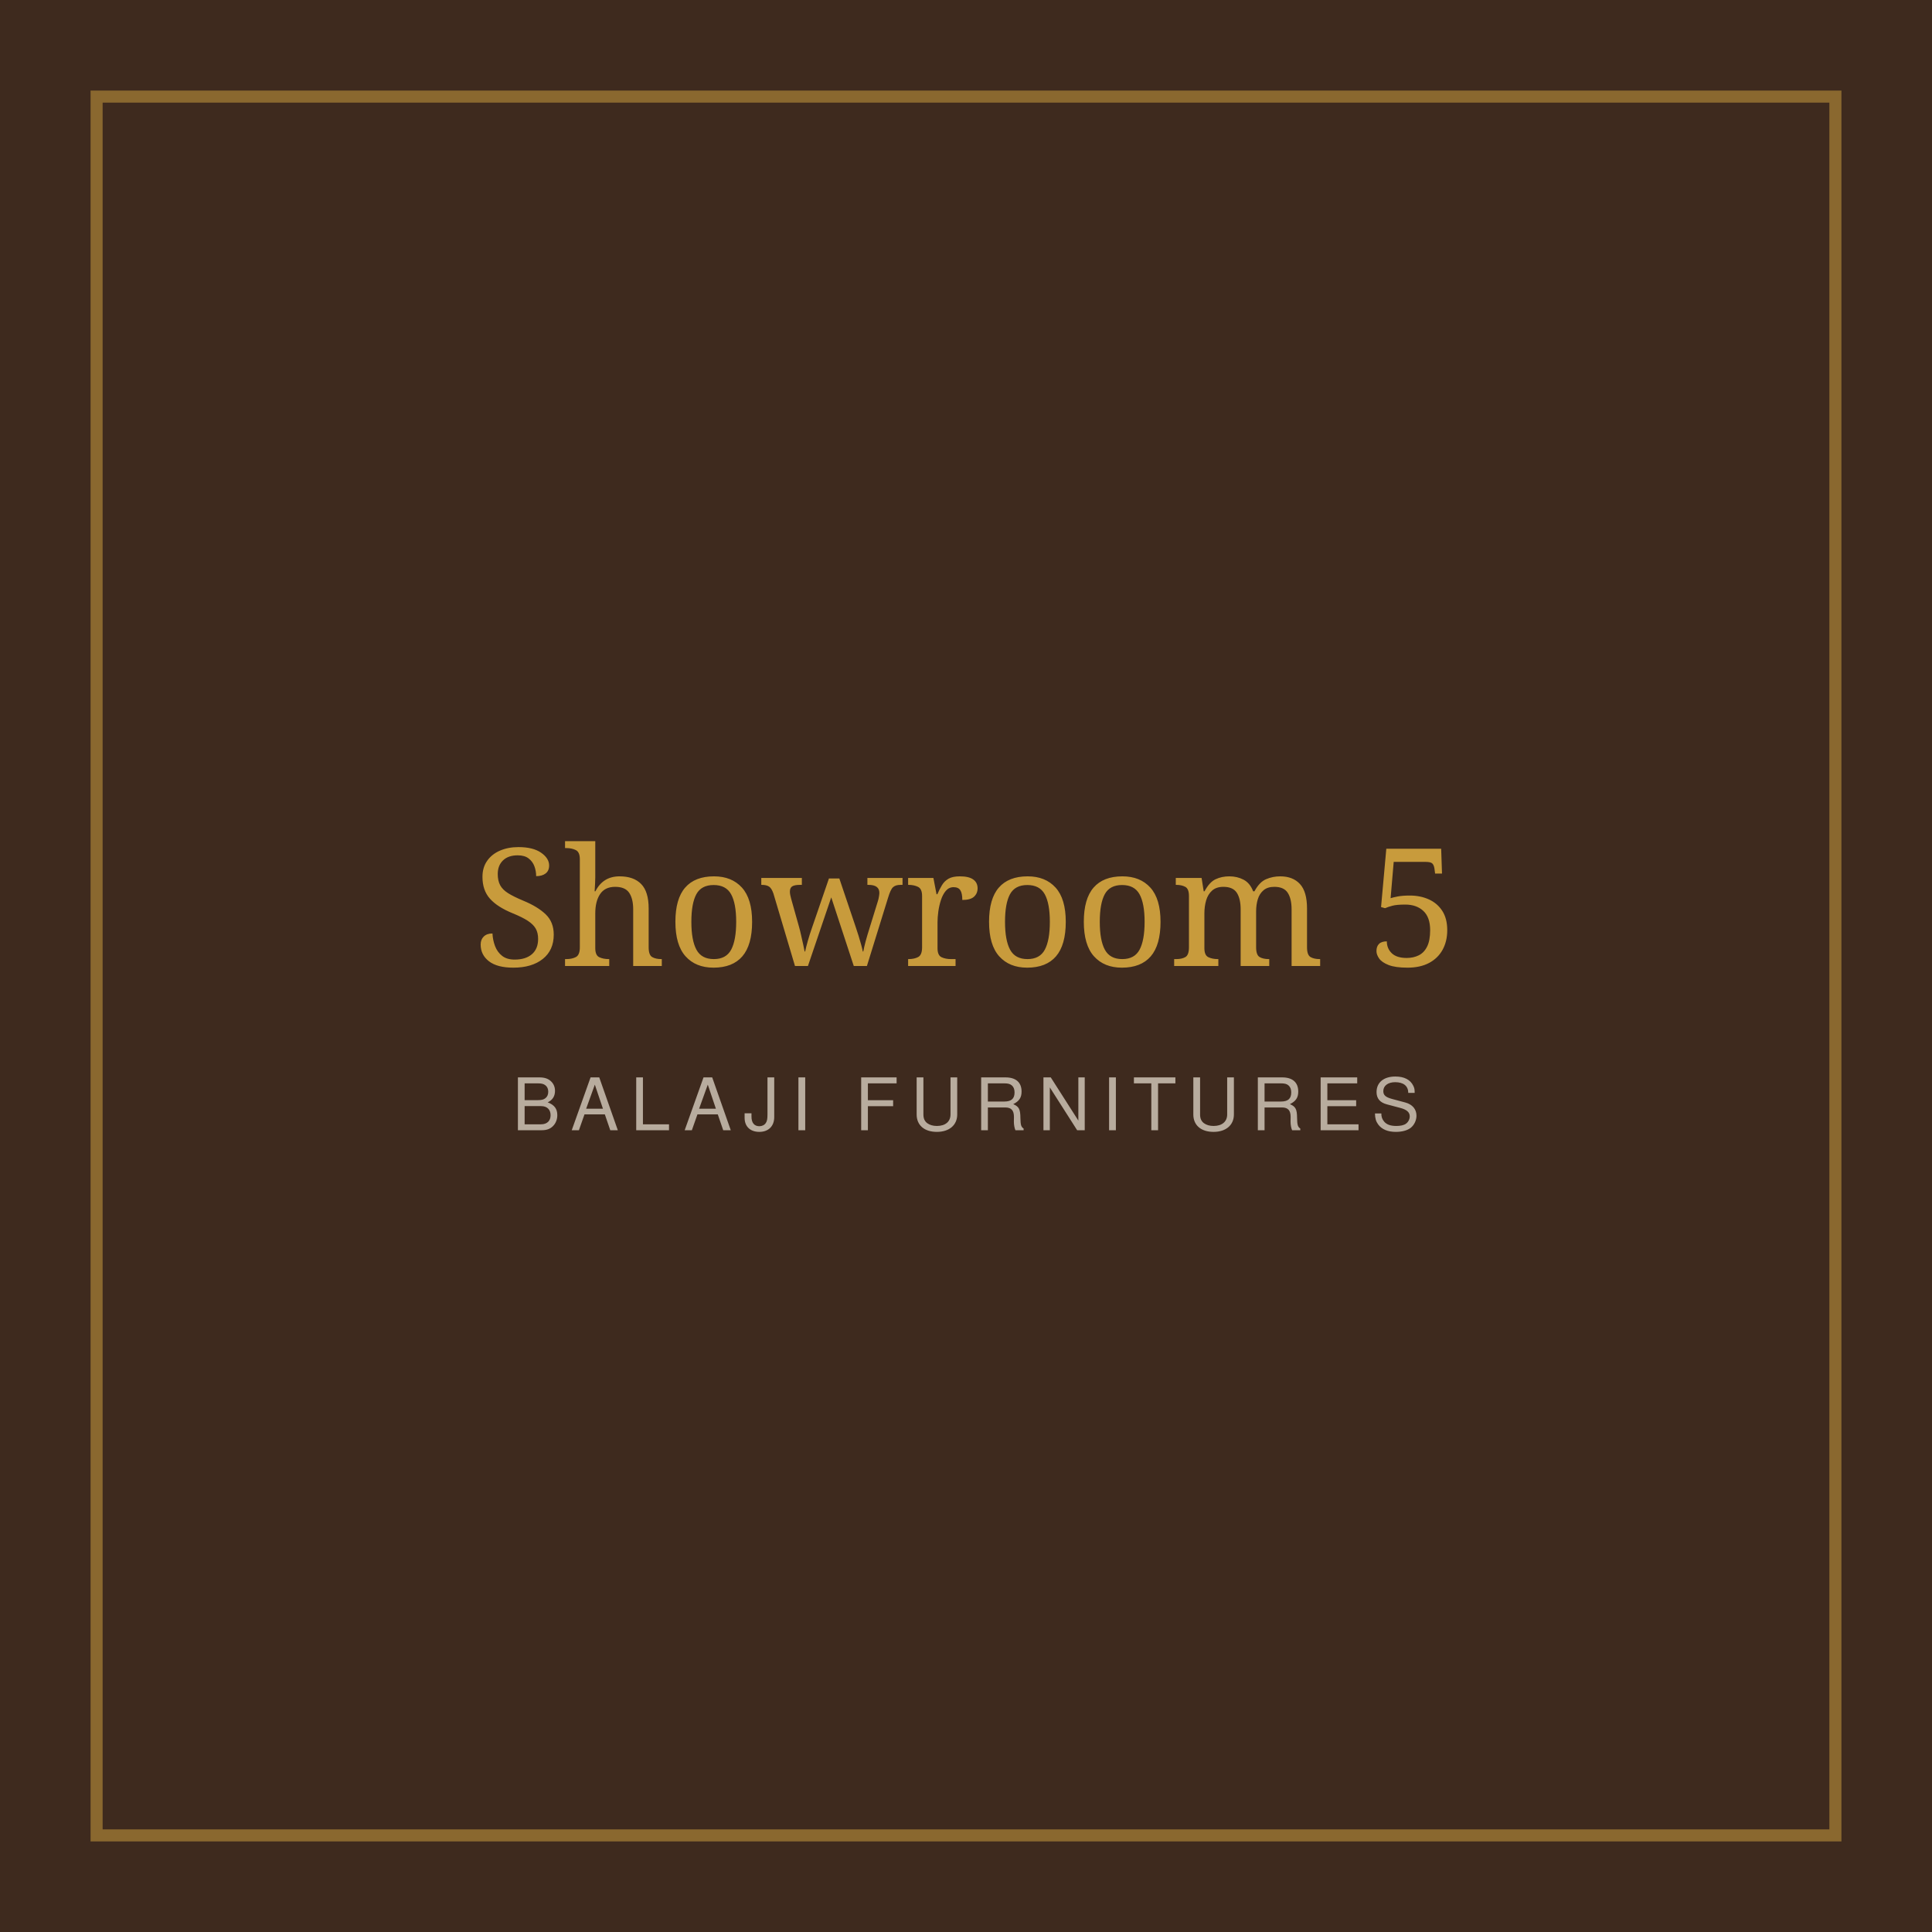
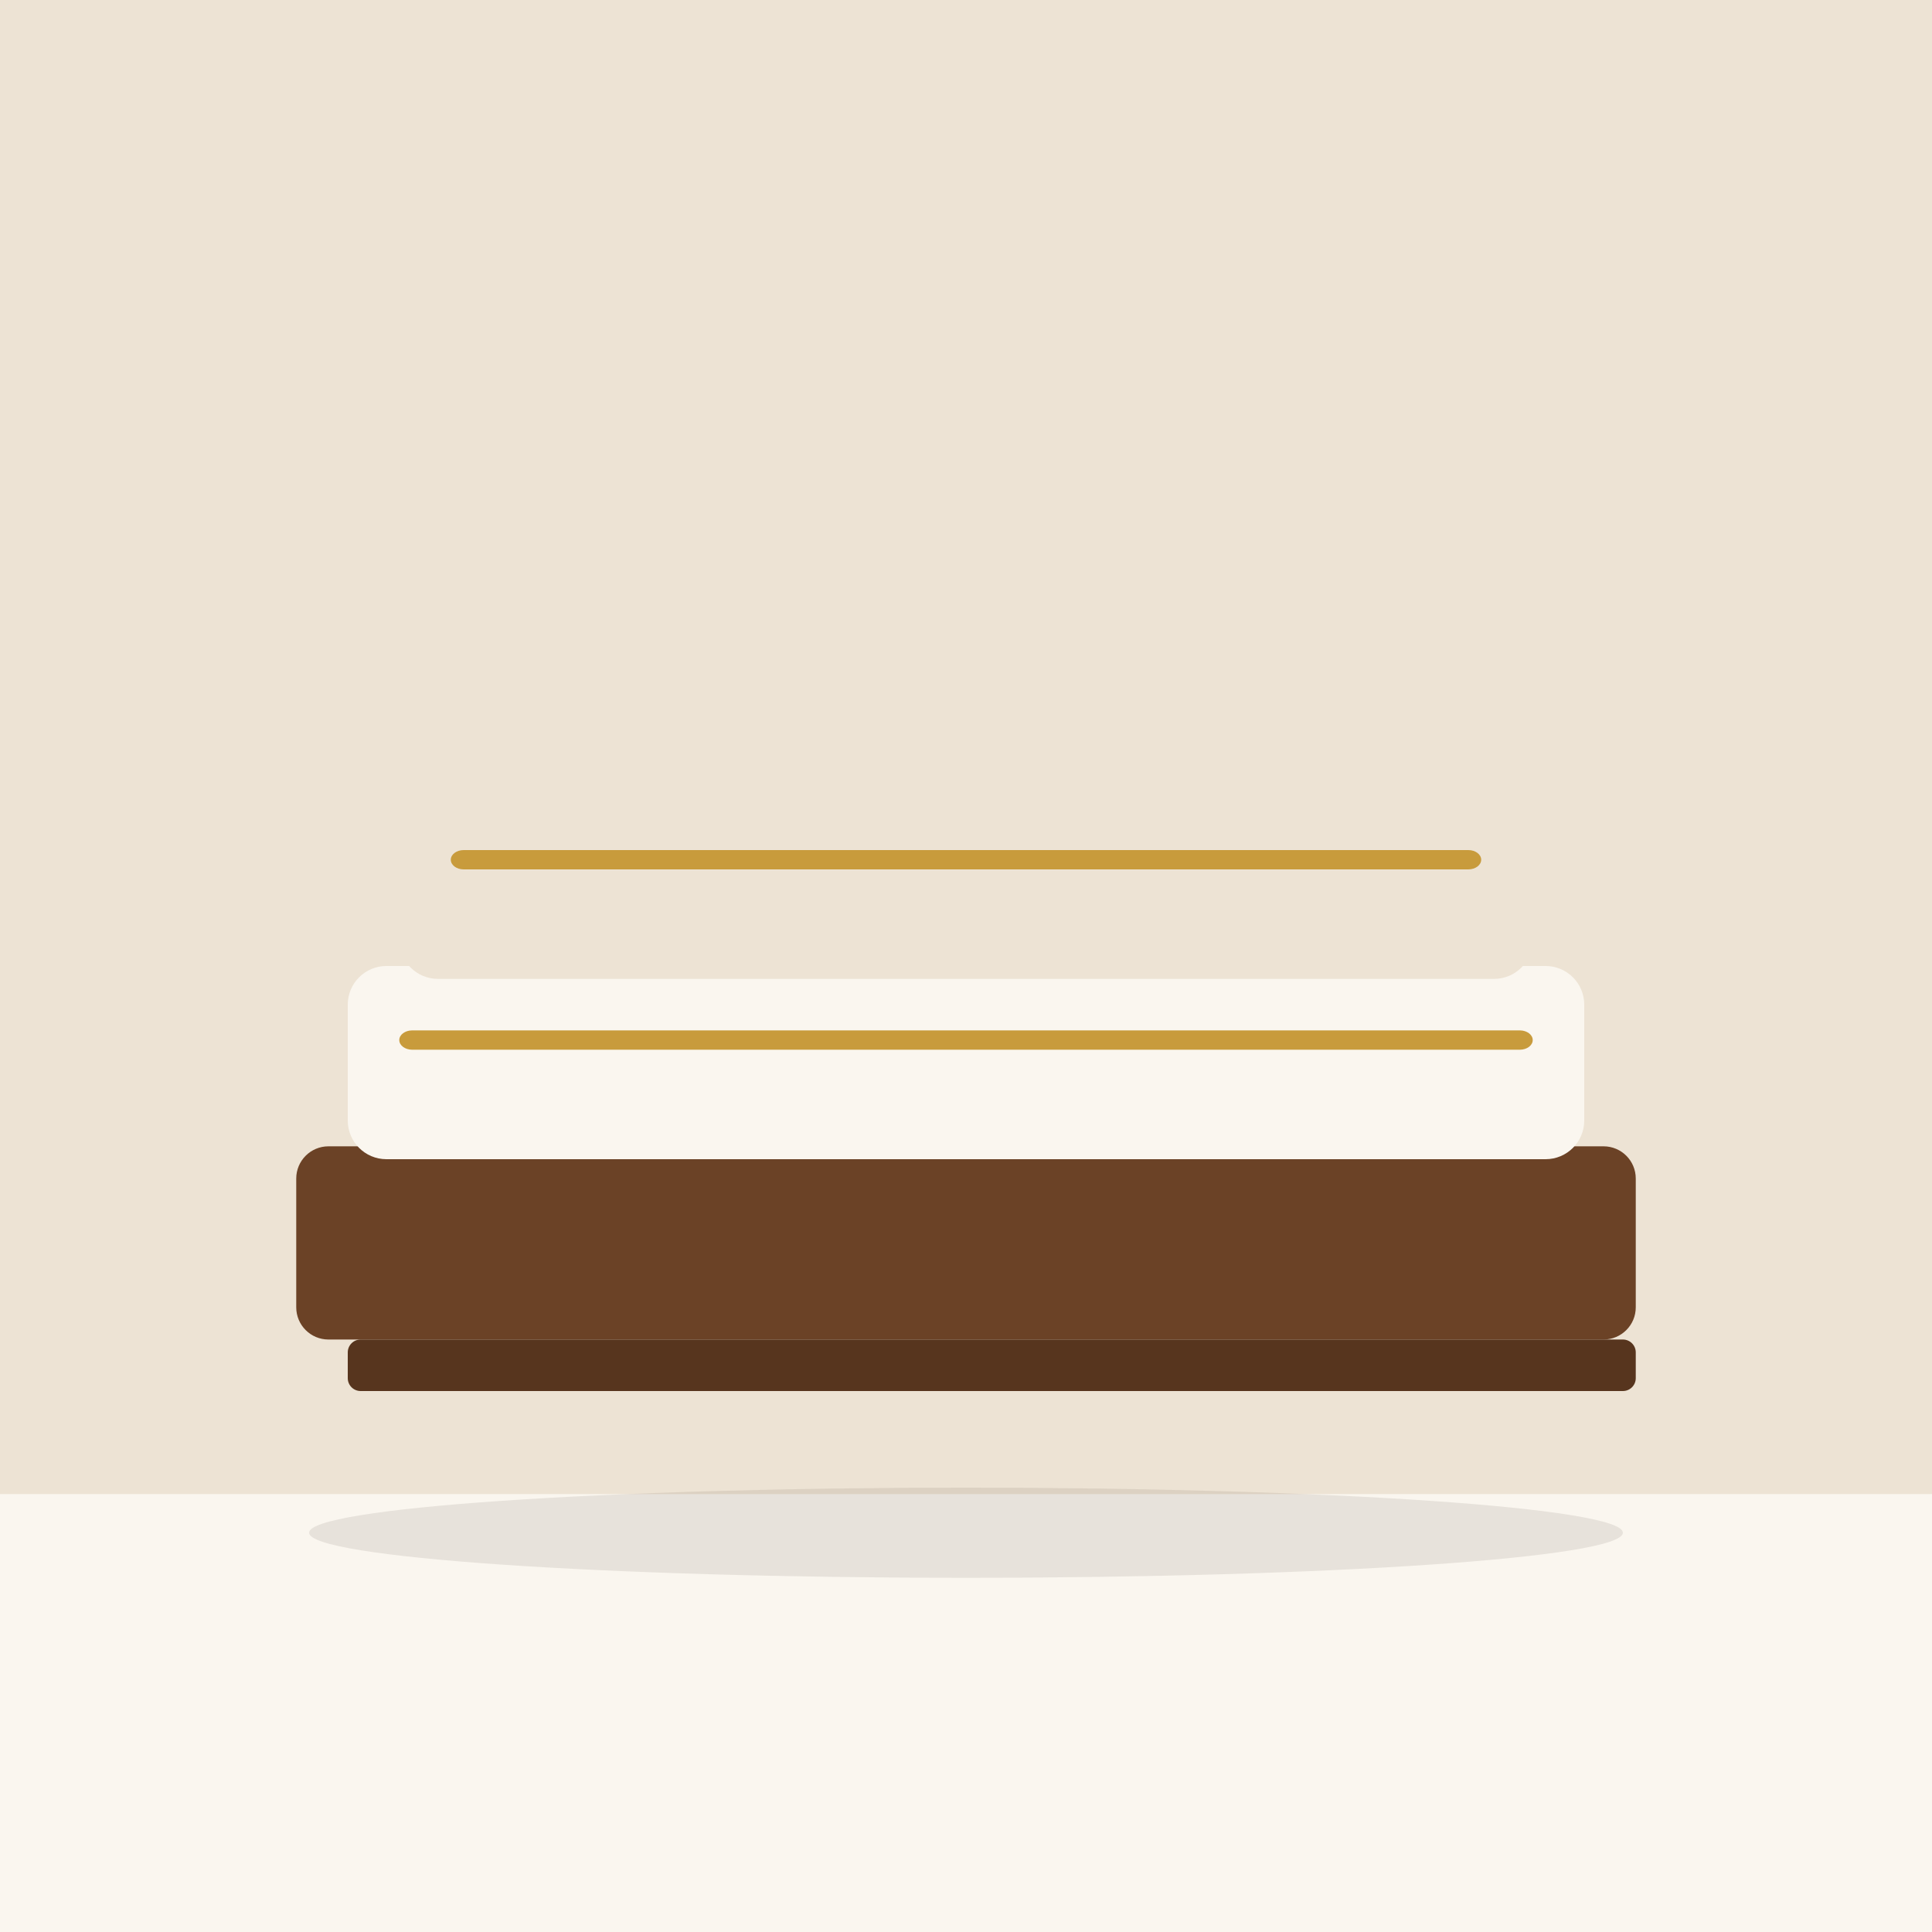
- <svg xmlns="http://www.w3.org/2000/svg" width="800" height="800" viewBox="0 0 800 800" role="img" aria-label="Showroom 5 placeholder">
-   <rect width="800" height="800" fill="#3E2A1E" />
-   <rect x="40" y="40" width="720" height="720" fill="none" stroke="#C89B3C" stroke-width="5" opacity="0.55" />
-   <text x="50%" y="400" text-anchor="middle" font-family="Georgia, 'Playfair Display', serif" font-size="68" fill="#C89B3C">Showroom 5</text>
-   <text x="50%" y="468" text-anchor="middle" font-family="Helvetica, Arial, sans-serif" font-size="30" fill="#EDE3D4" opacity="0.7" letter-spacing="4.8">BALAJI FURNITURES</text>
+ <svg xmlns="http://www.w3.org/2000/svg" width="800" height="800" viewBox="0 0 300 300" role="img" aria-label="Showroom photo 5">
+   <rect width="300" height="300" fill="#EDE3D4" />
+   <rect x="0" y="232" width="300" height="68" rx="0" fill="#FAF6EF" />
+   <ellipse cx="150" cy="238" rx="102" ry="7" fill="#3E2A1E" opacity="0.10" />
+   <g transform="translate(-50,0)">
+     <rect x="96" y="178" width="208" height="30" rx="5" fill="#6B4226" />
+     <rect x="104" y="150" width="192" height="30" rx="6" fill="#FAF6EF" />
+     <rect x="112" y="122" width="176" height="30" rx="6" fill="#EDE3D4" />
+     <rect x="120" y="132" width="160" height="3" rx="2" fill="#C89B3C" />
+     <rect x="112" y="160" width="176" height="3" rx="2" fill="#C89B3C" />
+     <rect x="104" y="208" width="200" height="8" rx="2" fill="#57351E" />
+   </g>
</svg>
